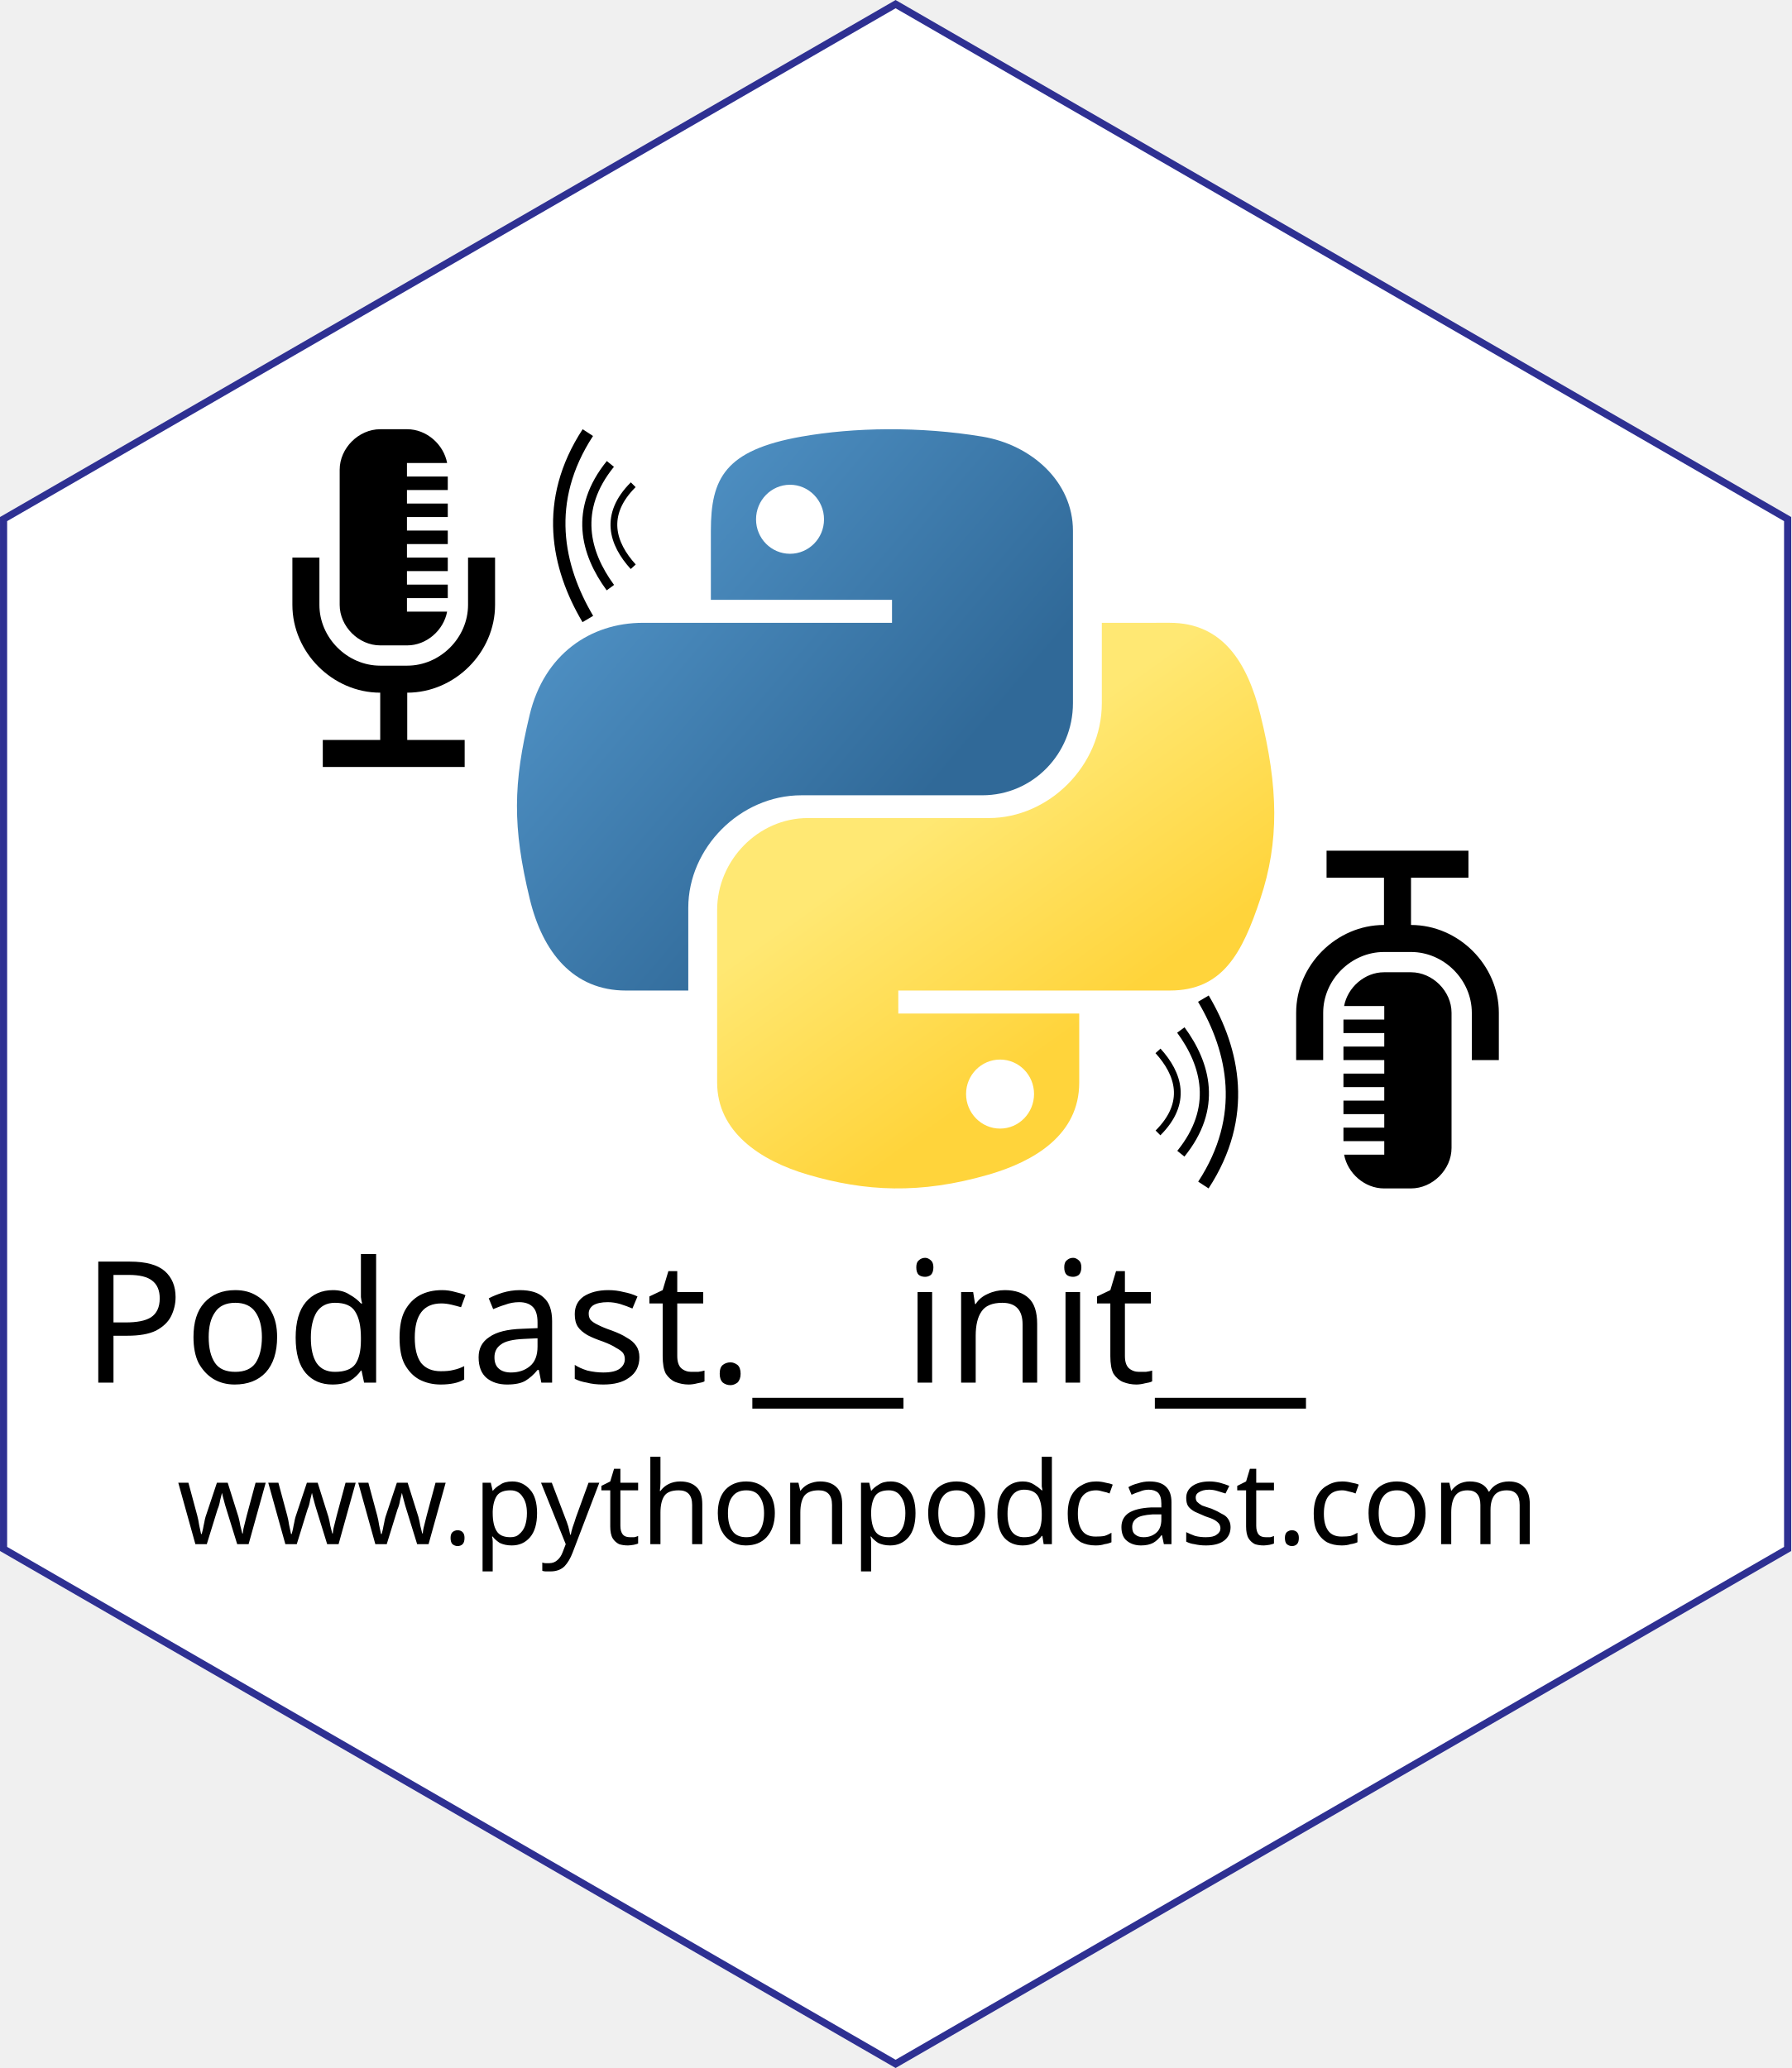
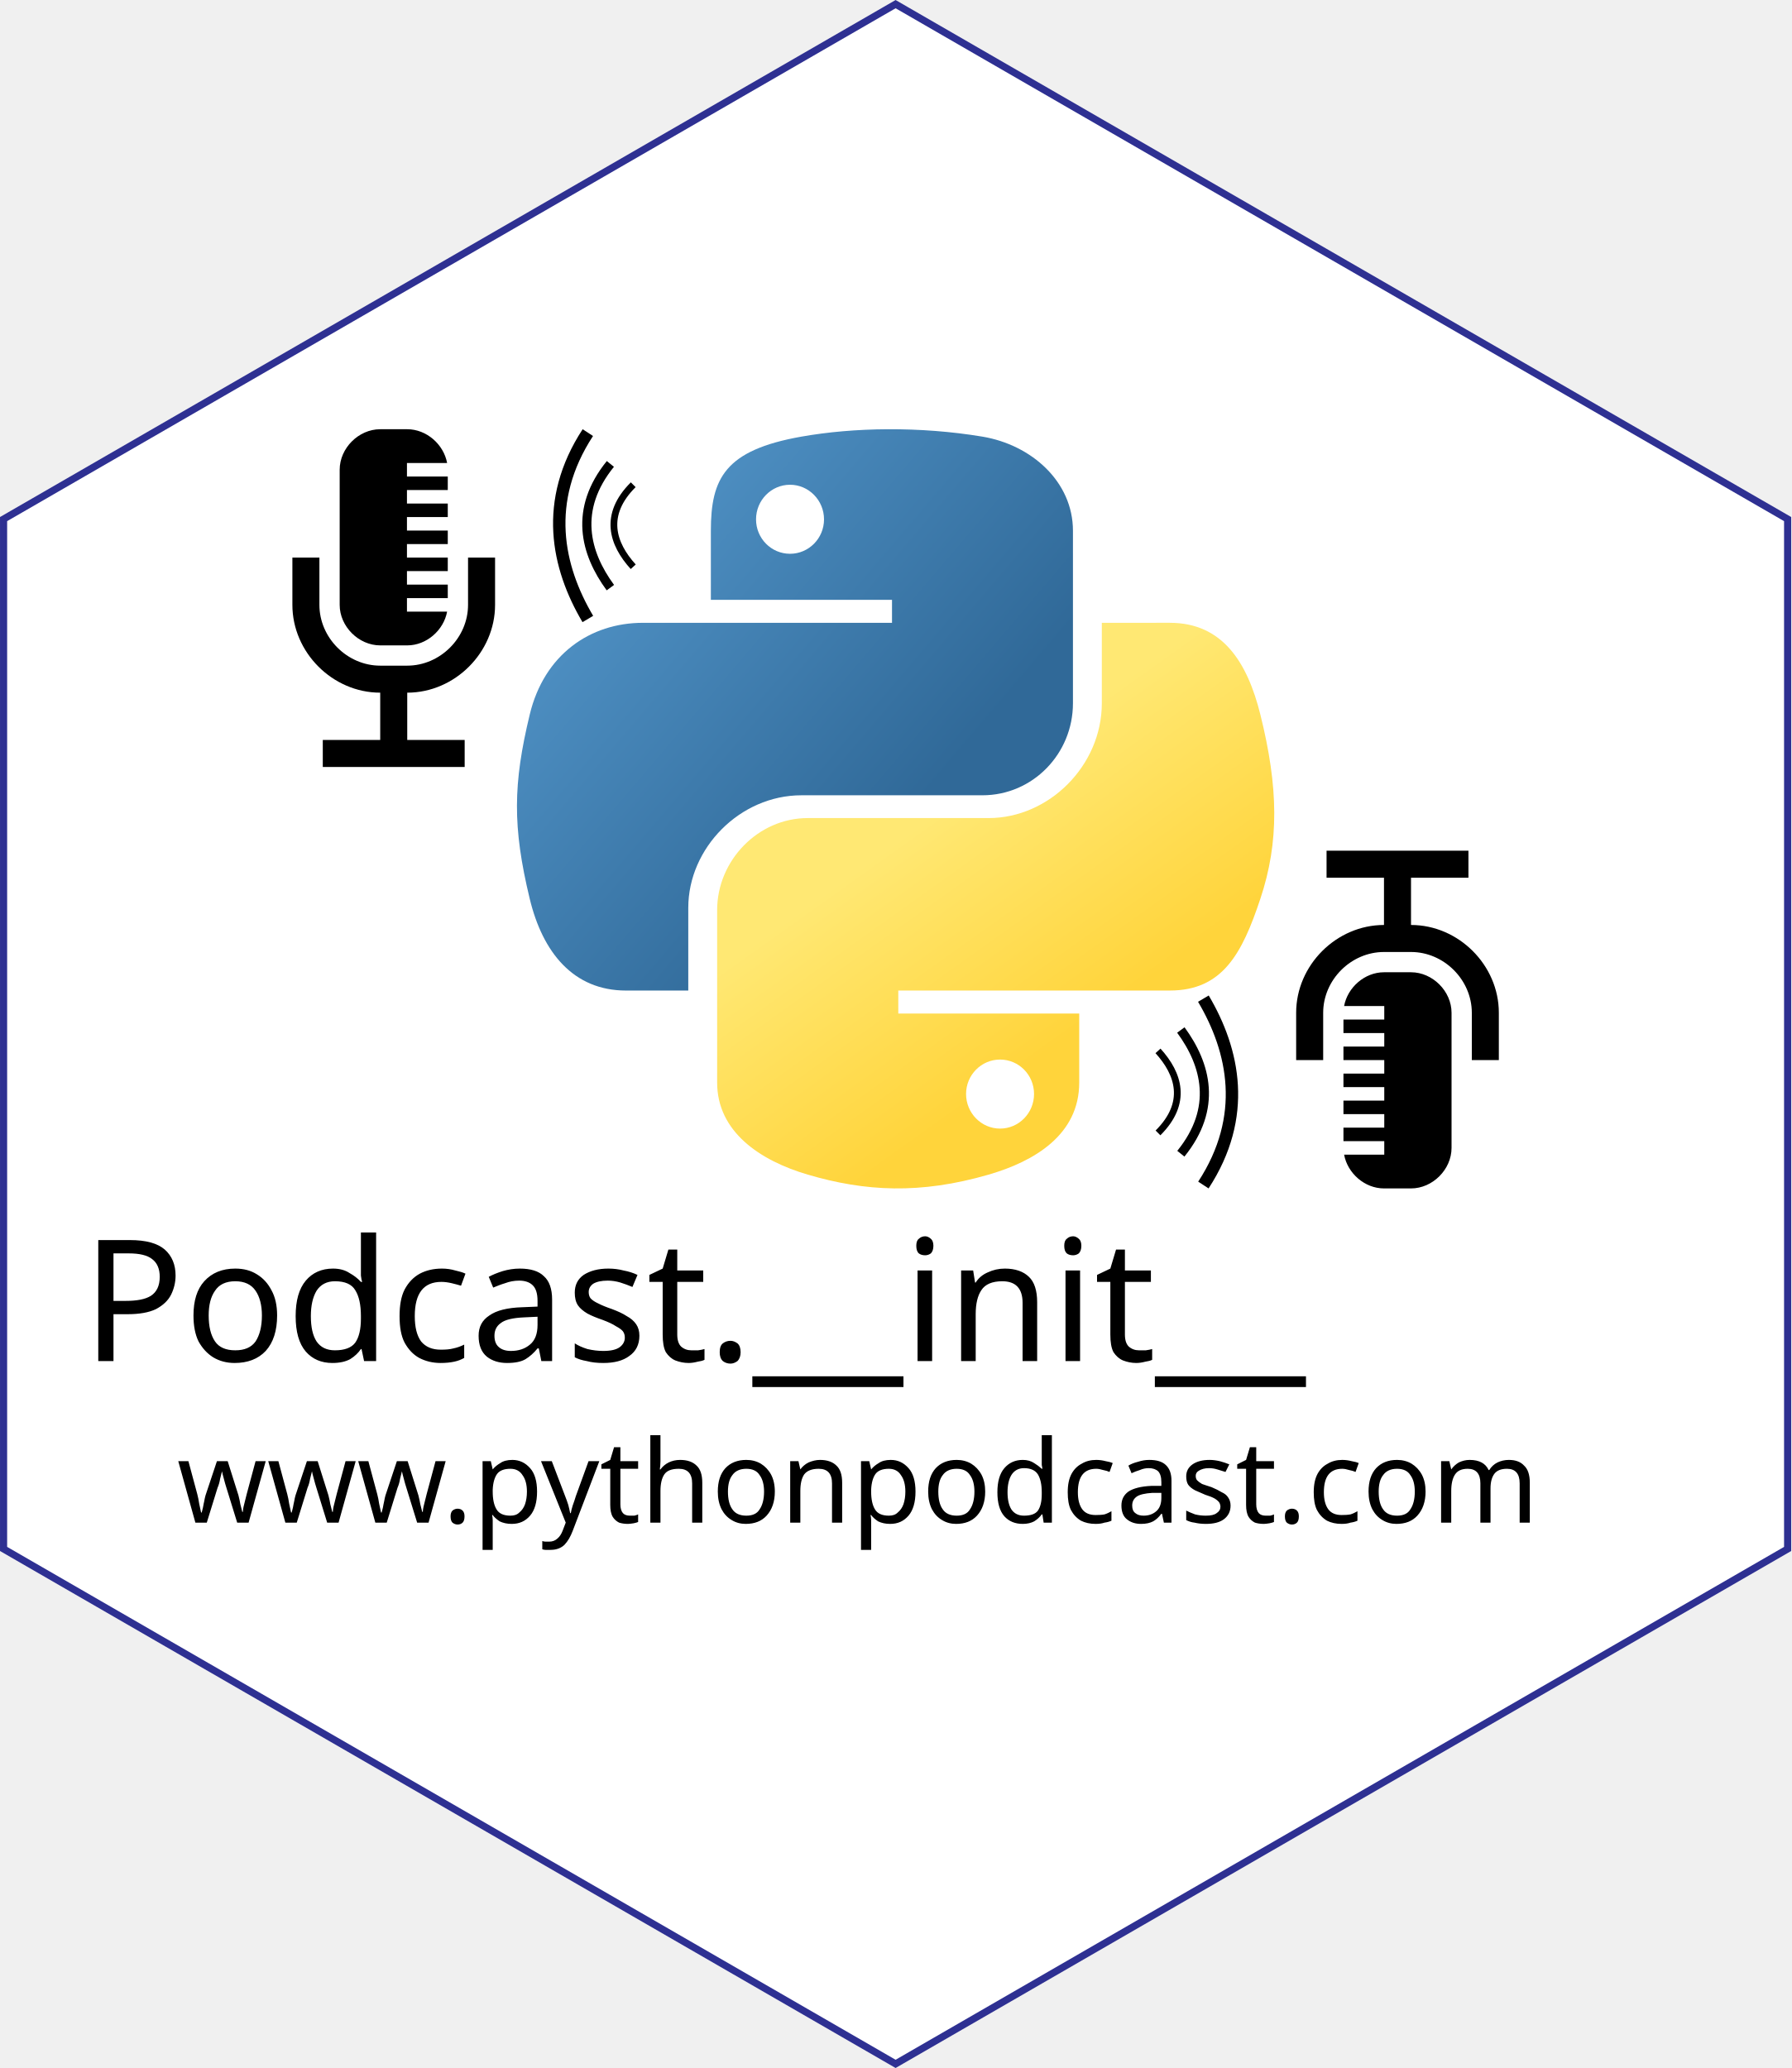
<svg xmlns="http://www.w3.org/2000/svg" xmlns:xlink="http://www.w3.org/1999/xlink" width="44.171mm" height="51.004mm" viewBox="0 0 44.171 51.004" version="1.1" id="svg8">
  <defs id="defs2">
    <clipPath id="clipPath860" clipPathUnits="userSpaceOnUse">
      <path id="path858" d="M 0,792 H 612 V 0 H 0 Z" />
    </clipPath>
    <radialGradient cx="25.188" cy="41" gradientTransform="matrix(1,0,0,0.42586,0,23.53992)" gradientUnits="userSpaceOnUse" id="radialGradient2248-4" r="16.438" xlink:href="#linearGradient2355" />
    <linearGradient id="linearGradient2355">
      <stop offset="0" id="stop3713" />
      <stop offset="1" stop-opacity="0" id="stop3715" />
    </linearGradient>
    <radialGradient cx="15.438" cy="42.09" gradientTransform="matrix(1,0,0,0.52514,0,22.02165)" gradientUnits="userSpaceOnUse" id="radialGradient2238-6" r="11.188">
      <stop offset="0" stop-color="#b0b0b0" id="stop3730-8" />
      <stop offset="1" stop-color="#747474" id="stop3732-8" />
    </radialGradient>
    <linearGradient gradientUnits="userSpaceOnUse" id="linearGradient2258-6-5" x1="41.25" x2="48.25" y1="36.69" y2="35.69">
      <stop offset="0" stop-color="#c6c6c6" id="stop3718-0" />
      <stop offset="1" stop-color="#c6c6c6" stop-opacity="0" id="stop3720-3" />
    </linearGradient>
    <radialGradient cx="19.558" cy="6.644" gradientTransform="matrix(1.49192,-0.08445108,-0.05874412,3.98672,-9.6468,-20.27595)" gradientUnits="userSpaceOnUse" id="radialGradient2351-9" r="10.989">
      <stop offset="0" stop-color="#d5d5d5" id="stop3735-9" />
      <stop offset="1" stop-color="#a0a0a0" id="stop3737-8" />
    </radialGradient>
    <radialGradient cx="20.275" cy="5.712" gradientTransform="matrix(2.53075,0,0,2.29601,-31.03641,-6.69986)" gradientUnits="userSpaceOnUse" id="radialGradient2343-4" r="12.494" xlink:href="#linearGradient2399" />
    <linearGradient id="linearGradient2399">
      <stop offset="0" stop-color="#fff" id="stop3708" />
      <stop offset="1" stop-color="#fff" stop-opacity="0" id="stop3710" />
    </linearGradient>
    <radialGradient cx="33.5" cy="20.538" gradientTransform="matrix(0.43533,0,0,0.43533,18.91658,12.49341)" gradientUnits="userSpaceOnUse" id="radialGradient2413-4" r="2.27">
      <stop offset="0" stop-color="#d5d5d5" id="stop3740-6" />
      <stop offset="1" stop-color="#747474" id="stop3742-2" />
    </radialGradient>
    <linearGradient gradientUnits="userSpaceOnUse" id="linearGradient2377" x1="18.329" x2="14.406" y1="15.323" y2="14.047">
      <stop offset="0" id="stop3723" />
      <stop offset="1" stop-opacity=".485" id="stop3725" />
    </linearGradient>
    <linearGradient gradientUnits="userSpaceOnUse" id="linearGradient2405-0" x1="16.438" x2="17.402" xlink:href="#linearGradient2399" y1="49.111" y2="43.42" />
    <linearGradient xlink:href="#linearGradient4671" id="linearGradient1475" gradientUnits="userSpaceOnUse" gradientTransform="matrix(0.562541,0,0,0.567972,301.9407,459.0252)" x1="150.961" y1="192.352" x2="112.031" y2="137.273" />
    <linearGradient id="linearGradient4671">
      <stop style="stop-color:#ffd43b;stop-opacity:1;" offset="0" id="stop4673" />
      <stop style="stop-color:#ffe873;stop-opacity:1" offset="1" id="stop4675" />
    </linearGradient>
    <linearGradient xlink:href="#linearGradient4689" id="linearGradient1478" gradientUnits="userSpaceOnUse" gradientTransform="matrix(0.562541,0,0,0.567972,301.0102,459.0252)" x1="26.649" y1="20.604" x2="135.665" y2="114.398" />
    <linearGradient id="linearGradient4689">
      <stop style="stop-color:#5a9fd4;stop-opacity:1;" offset="0" id="stop4691" />
      <stop style="stop-color:#306998;stop-opacity:1;" offset="1" id="stop4693" />
    </linearGradient>
    <radialGradient cx="25.188" cy="41" gradientTransform="matrix(1,0,0,0.42586,0,23.53992)" gradientUnits="userSpaceOnUse" id="radialGradient2248" r="16.438" xlink:href="#linearGradient2355" />
    <radialGradient cx="15.438" cy="42.09" gradientTransform="matrix(1,0,0,0.52514,0,22.02165)" gradientUnits="userSpaceOnUse" id="radialGradient2238" r="11.188">
      <stop offset="0" stop-color="#b0b0b0" id="stop3730" />
      <stop offset="1" stop-color="#747474" id="stop3732" />
    </radialGradient>
    <radialGradient cx="19.558" cy="6.644" gradientTransform="matrix(1.49192,-0.08445108,-0.05874412,3.98672,-9.6468,-20.27595)" gradientUnits="userSpaceOnUse" id="radialGradient2351" r="10.989">
      <stop offset="0" stop-color="#d5d5d5" id="stop3735" />
      <stop offset="1" stop-color="#a0a0a0" id="stop3737" />
    </radialGradient>
    <radialGradient cx="20.275" cy="5.712" gradientTransform="matrix(2.53075,0,0,2.29601,-31.03641,-6.69986)" gradientUnits="userSpaceOnUse" id="radialGradient2343" r="12.494" xlink:href="#linearGradient2399" />
    <radialGradient cx="33.5" cy="20.538" gradientTransform="matrix(0.43533,0,0,0.43533,18.91658,12.49341)" gradientUnits="userSpaceOnUse" id="radialGradient2413" r="2.27">
      <stop offset="0" stop-color="#d5d5d5" id="stop3740" />
      <stop offset="1" stop-color="#747474" id="stop3742" />
    </radialGradient>
    <linearGradient id="linearGradient2795">
      <stop id="stop2797" offset="0" style="stop-color:#b8b8b8;stop-opacity:0.498;" />
      <stop id="stop2799" offset="1" style="stop-color:#7f7f7f;stop-opacity:0;" />
    </linearGradient>
    <linearGradient id="linearGradient2787">
      <stop id="stop2789" offset="0" style="stop-color:#7f7f7f;stop-opacity:0.5;" />
      <stop id="stop2791" offset="1" style="stop-color:#7f7f7f;stop-opacity:0;" />
    </linearGradient>
    <linearGradient id="linearGradient3676">
      <stop id="stop3678" offset="0" style="stop-color:#b2b2b2;stop-opacity:0.5;" />
      <stop id="stop3680" offset="1" style="stop-color:#b3b3b3;stop-opacity:0;" />
    </linearGradient>
    <linearGradient id="linearGradient3236">
      <stop id="stop3244" offset="0" style="stop-color:#f4f4f4;stop-opacity:1" />
      <stop id="stop3240" offset="1" style="stop-color:white;stop-opacity:1" />
    </linearGradient>
    <linearGradient gradientTransform="translate(100.2702,99.61116)" gradientUnits="userSpaceOnUse" xlink:href="#linearGradient4671" id="linearGradient2987" y2="144.757" x2="-65.309" y1="144.757" x1="224.24" />
    <linearGradient gradientTransform="translate(100.2702,99.61116)" gradientUnits="userSpaceOnUse" xlink:href="#linearGradient4689" id="linearGradient2990" y2="76.313" x2="26.67" y1="77.476" x1="172.942" />
    <linearGradient y2="144.757" x2="-65.309" y1="144.757" x1="224.24" gradientTransform="matrix(0.562541,0,0,0.567972,-11.5974,-7.60954)" gradientUnits="userSpaceOnUse" id="linearGradient2255" xlink:href="#linearGradient4671" />
    <linearGradient y2="76.313" x2="26.67" y1="76.176" x1="172.942" gradientTransform="matrix(0.562541,0,0,0.567972,-11.5974,-7.60954)" gradientUnits="userSpaceOnUse" id="linearGradient2258" xlink:href="#linearGradient4689" />
    <radialGradient gradientUnits="userSpaceOnUse" gradientTransform="matrix(1,0,0,0.177966,0,108.7434)" r="29.037" fy="132.286" fx="61.519" cy="132.286" cx="61.519" id="radialGradient2801" xlink:href="#linearGradient2795" />
    <linearGradient y2="20.438" y1="15.804" xlink:href="#linearGradient2355" x2="33.969" x1="25.16" id="linearGradient2361" gradientUnits="userSpaceOnUse" />
    <radialGradient r="11.188" id="radialGradient2238-2" gradientUnits="userSpaceOnUse" gradientTransform="matrix(1,0,0,0.52514,0,22.02165)" cy="42.09" cx="15.438">
      <stop id="stop3730-1" stop-color="#b0b0b0" offset="0" />
      <stop id="stop3732-0" stop-color="#747474" offset="1" />
    </radialGradient>
    <radialGradient r="10.989" id="radialGradient2351-5" gradientUnits="userSpaceOnUse" gradientTransform="matrix(1.49192,-0.08445108,-0.05874412,3.98672,-9.6468,-20.27595)" cy="6.644" cx="19.558">
      <stop id="stop3735-1" stop-color="#d5d5d5" offset="0" />
      <stop id="stop3737-1" stop-color="#a0a0a0" offset="1" />
    </radialGradient>
    <radialGradient r="2.27" id="radialGradient2413-0" gradientUnits="userSpaceOnUse" gradientTransform="matrix(0.43533,0,0,0.43533,18.91658,12.49341)" cy="20.538" cx="33.5">
      <stop id="stop3740-8" stop-color="#d5d5d5" offset="0" />
      <stop id="stop3742-5" stop-color="#747474" offset="1" />
    </radialGradient>
    <radialGradient xlink:href="#linearGradient2355" r="16.438" id="radialGradient2248-0" gradientUnits="userSpaceOnUse" gradientTransform="matrix(1,0,0,0.42586,0,23.53992)" cy="41" cx="25.188" />
    <radialGradient xlink:href="#linearGradient2399" r="12.494" id="radialGradient2343-6" gradientUnits="userSpaceOnUse" gradientTransform="matrix(2.53075,0,0,2.29601,-31.03641,-6.69986)" cy="5.712" cx="20.275" />
    <radialGradient xlink:href="#linearGradient2355" r="16.438" id="radialGradient2248-4-4" gradientUnits="userSpaceOnUse" gradientTransform="matrix(1,0,0,0.42586,0,23.53992)" cy="41" cx="25.188" />
    <radialGradient r="11.188" id="radialGradient2238-6-6" gradientUnits="userSpaceOnUse" gradientTransform="matrix(1,0,0,0.52514,0,22.02165)" cy="42.09" cx="15.438">
      <stop id="stop3730-8-2" stop-color="#b0b0b0" offset="0" />
      <stop id="stop3732-8-5" stop-color="#747474" offset="1" />
    </radialGradient>
    <radialGradient r="10.989" id="radialGradient2351-9-2" gradientUnits="userSpaceOnUse" gradientTransform="matrix(1.49192,-0.08445108,-0.05874412,3.98672,-9.6468,-20.27595)" cy="6.644" cx="19.558">
      <stop id="stop3735-9-8" stop-color="#d5d5d5" offset="0" />
      <stop id="stop3737-8-4" stop-color="#a0a0a0" offset="1" />
    </radialGradient>
    <radialGradient xlink:href="#linearGradient2399" r="12.494" id="radialGradient2343-4-7" gradientUnits="userSpaceOnUse" gradientTransform="matrix(2.53075,0,0,2.29601,-31.03641,-6.69986)" cy="5.712" cx="20.275" />
    <radialGradient r="2.27" id="radialGradient2413-4-2" gradientUnits="userSpaceOnUse" gradientTransform="matrix(0.43533,0,0,0.43533,18.91658,12.49341)" cy="20.538" cx="33.5">
      <stop id="stop3740-6-4" stop-color="#d5d5d5" offset="0" />
      <stop id="stop3742-2-0" stop-color="#747474" offset="1" />
    </radialGradient>
  </defs>
  <g id="layer1" transform="translate(-64.56486,-28.77871)">
    <path id="path846" style="fill:#ffffff;fill-opacity:1;stroke:#2e3092;stroke-width:0.176;stroke-linecap:butt;stroke-linejoin:miter;stroke-miterlimit:10;stroke-dasharray:none;stroke-opacity:1" d="m 108.647,66.981 -21.997,12.7 -21.997,-12.7 v -25.4 l 21.997,-12.7 21.997,12.7 z" />
-     <g transform="matrix(0.166604,0,0,0.166604,77.62188,-47.98551)" id="g5790">
+     <g transform="matrix(0.166604,0,0,0.166604,77.62187,-47.98551)" id="g5790">
      <g id="g4229" transform="translate(-317.8571,53.57143)">
        <path id="path1948" d="m 370.92,470.729 c -4.584,0.021 -8.961,0.412 -12.812,1.094 -11.346,2.005 -13.406,6.2 -13.406,13.938 v 10.219 h 26.812 v 3.406 h -26.812 -10.062 c -7.792,0 -14.616,4.684 -16.75,13.594 -2.462,10.213 -2.571,16.586 0,27.25 1.906,7.938 6.458,13.594 14.25,13.594 h 9.219 v -12.25 c 0,-8.85 7.657,-16.656 16.75,-16.656 h 26.781 c 7.455,0 13.406,-6.138 13.406,-13.625 v -25.531 c 0,-7.266 -6.13,-12.725 -13.406,-13.938 -4.606,-0.767 -9.385,-1.115 -13.969,-1.094 z m -14.5,8.219 c 2.77,0 5.031,2.299 5.031,5.125 -1e-5,2.816 -2.262,5.094 -5.031,5.094 -2.779,0 -5.031,-2.277 -5.031,-5.094 -1e-5,-2.826 2.252,-5.125 5.031,-5.125 z" style="fill:url(#linearGradient1478);fill-opacity:1" />
        <path id="path1950" d="m 402.569,499.385 v 11.906 c 0,9.231 -7.826,17 -16.75,17 h -26.781 c -7.336,0 -13.406,6.278 -13.406,13.625 v 25.531 c 0,7.266 6.319,11.54 13.406,13.625 8.487,2.496 16.626,2.947 26.781,0 6.75,-1.954 13.406,-5.888 13.406,-13.625 v -10.219 h -26.781 v -3.406 h 26.781 13.406 c 7.792,0 10.696,-5.435 13.406,-13.594 2.799,-8.399 2.68,-16.476 0,-27.25 -1.926,-7.757 -5.604,-13.594 -13.406,-13.594 z m -15.062,64.656 c 2.779,10e-6 5.031,2.277 5.031,5.094 -10e-6,2.826 -2.252,5.125 -5.031,5.125 -2.77,0 -5.031,-2.299 -5.031,-5.125 0,-2.816 2.262,-5.094 5.031,-5.094 z" style="fill:url(#linearGradient1475);fill-opacity:1" />
        <path id="path9980" d="m 308.762,489.728 v 7 c 0,4.878 -4.121,9 -9,9 h -4 c -4.878,0 -9,-4.122 -9,-9 v -7 h -4 v 7 c 0,7.047 5.953,13 13,13 v 7 h -8.5 v 4 h 21 v -4 h -8.5 v -7 c 7.047,0 13,-5.953 13,-13 v -7 z" />
        <path id="path9982" d="m 295.762,502.728 h 4 c 2.857,0 5.394,-2.241 5.902,-5 h -5.944 v -2 h 6.042 v -2 h -6.042 v -2 h 6.042 v -2 h -6.042 v -2 h 6.042 v -2 h -6.042 v -2 h 6.042 v -2 h -6.042 v -2 h 6.042 v -2 h -6.042 v -2 h 5.944 c -0.508,-2.759 -3.045,-5 -5.902,-5 h -4 c -3.196,0 -6,2.804 -6,6 v 20 c 0,3.196 2.804,6 6,6 z" />
        <path id="path9980-7" d="m 435.333,564.117 v -7 c 0,-4.878 4.121,-9 9,-9 h 4 c 4.878,0 9,4.122 9,9 v 7 h 4 v -7 c 0,-7.047 -5.953,-13 -13,-13 v -7 h 8.5 v -4 h -21 v 4 h 8.5 v 7 c -7.047,0 -13,5.953 -13,13 v 7 z" />
        <path id="path9982-8" d="m 448.333,551.117 h -4 c -2.857,0 -5.394,2.241 -5.902,5 h 5.944 v 2 h -6.042 v 2 h 6.042 v 2 h -6.042 v 2 h 6.042 v 2 h -6.042 v 2 h 6.042 v 2 h -6.042 v 2 h 6.042 v 2 h -6.042 v 2 h 6.042 v 2 h -5.944 c 0.508,2.759 3.045,5 5.902,5 h 4 c 3.196,0 6,-2.804 6,-6 v -20 c 0,-3.196 -2.804,-6 -6,-6 z" />
        <g id="g4224">
          <g id="g4220">
            <path id="path10015" d="m 410.883,562.756 c 3.079,3.388 4.484,7.672 0,12.143" style="fill:none;fill-rule:evenodd;stroke:#000000;stroke-width:1px;stroke-linecap:butt;stroke-linejoin:miter;stroke-opacity:1" />
            <path id="path10015-7" d="m 414.266,559.666 c 3.75,5.11 5.462,11.57 0,18.314" style="fill:none;fill-rule:evenodd;stroke:#000000;stroke-width:1.355px;stroke-linecap:butt;stroke-linejoin:miter;stroke-opacity:1" />
          </g>
        </g>
        <path id="path10015-7-8" d="m 417.602,555.022 c 4.552,7.699 6.631,17.433 0,27.593" style="fill:none;fill-rule:evenodd;stroke:#000000;stroke-width:1.833px;stroke-linecap:butt;stroke-linejoin:miter;stroke-opacity:1" />
        <g id="g4216">
          <path style="fill:none;fill-rule:evenodd;stroke:#000000;stroke-width:1px;stroke-linecap:butt;stroke-linejoin:miter;stroke-opacity:1" d="m 333.211,491.088 c -3.079,-3.388 -4.484,-7.672 0,-12.143" id="path10015-5" />
          <path style="fill:none;fill-rule:evenodd;stroke:#000000;stroke-width:1.355px;stroke-linecap:butt;stroke-linejoin:miter;stroke-opacity:1" d="m 329.828,494.178 c -3.75,-5.11 -5.462,-11.57 0,-18.314" id="path10015-7-3" />
        </g>
        <path id="path10015-7-8-3" d="m 326.492,498.822 c -4.552,-7.699 -6.631,-17.433 0,-27.593" style="fill:none;fill-rule:evenodd;stroke:#000000;stroke-width:1.833px;stroke-linecap:butt;stroke-linejoin:miter;stroke-opacity:1" />
      </g>
    </g>
-     <text xml:space="preserve" style="font-style:normal;font-variant:normal;font-weight:normal;font-stretch:normal;font-size:1.999px;line-height:0%;font-family:'Source Code Pro';-inkscape-font-specification:'Source Code Pro, Normal';text-align:start;letter-spacing:0px;word-spacing:0px;writing-mode:lr-tb;text-anchor:start;fill:#000000;fill-opacity:1;stroke:none;stroke-width:0.167px;stroke-linecap:butt;stroke-linejoin:miter;stroke-opacity:1" x="66.582" y="62.877" id="text4610">
-       <tspan id="tspan4612" x="66.582" y="62.877" style="font-size:4.165px;line-height:1;stroke-width:0.167px">Podcast.__init__</tspan>
+     <text xml:space="preserve" style="font-style:normal;font-variant:normal;font-weight:normal;font-stretch:normal;font-size:1.999px;line-height:0%;font-family:'Source Code Pro';-inkscape-font-specification:'Source Code Pro, Normal';text-align:start;letter-spacing:0px;word-spacing:0px;writing-mode:lr-tb;text-anchor:start;fill:#000000;fill-opacity:1;stroke:none;stroke-width:0.167px;stroke-linecap:butt;stroke-linejoin:miter;stroke-opacity:1" x="66.582" y="62.348" id="text4610">
+       <tspan id="tspan4612" x="66.582" y="62.348" style="font-size:4.165px;line-height:1;stroke-width:0.167px">Podcast.__init__</tspan>
    </text>
-     <text id="text4065" y="66.863" x="68.929" style="font-style:normal;font-weight:normal;font-size:6.248px;line-height:125%;font-family:sans-serif;letter-spacing:0px;word-spacing:0px;fill:#000000;fill-opacity:1;stroke:none;stroke-width:0.156px;stroke-linecap:butt;stroke-linejoin:miter;stroke-opacity:1" xml:space="preserve">
-       <tspan style="font-style:normal;font-variant:normal;font-weight:normal;font-stretch:normal;font-size:2.822px;font-family:'Source Code Pro';-inkscape-font-specification:'Source Code Pro, Normal';font-variant-ligatures:normal;font-variant-caps:normal;font-variant-numeric:normal;font-feature-settings:normal;text-align:start;writing-mode:lr-tb;text-anchor:start;stroke-width:0.156px" y="66.863" x="68.929" id="tspan4063">www.pythonpodcast.com</tspan>
+     <text id="text4065" y="66.334" x="68.929" style="font-style:normal;font-weight:normal;font-size:6.248px;line-height:125%;font-family:sans-serif;letter-spacing:0px;word-spacing:0px;fill:#000000;fill-opacity:1;stroke:none;stroke-width:0.156px;stroke-linecap:butt;stroke-linejoin:miter;stroke-opacity:1" xml:space="preserve">
+       <tspan style="font-style:normal;font-variant:normal;font-weight:normal;font-stretch:normal;font-size:2.822px;font-family:'Source Code Pro';-inkscape-font-specification:'Source Code Pro, Normal';font-variant-ligatures:normal;font-variant-caps:normal;font-variant-numeric:normal;font-feature-settings:normal;text-align:start;writing-mode:lr-tb;text-anchor:start;stroke-width:0.156px" y="66.334" x="68.929" id="tspan4063">www.pythonpodcast.com</tspan>
    </text>
  </g>
</svg>
